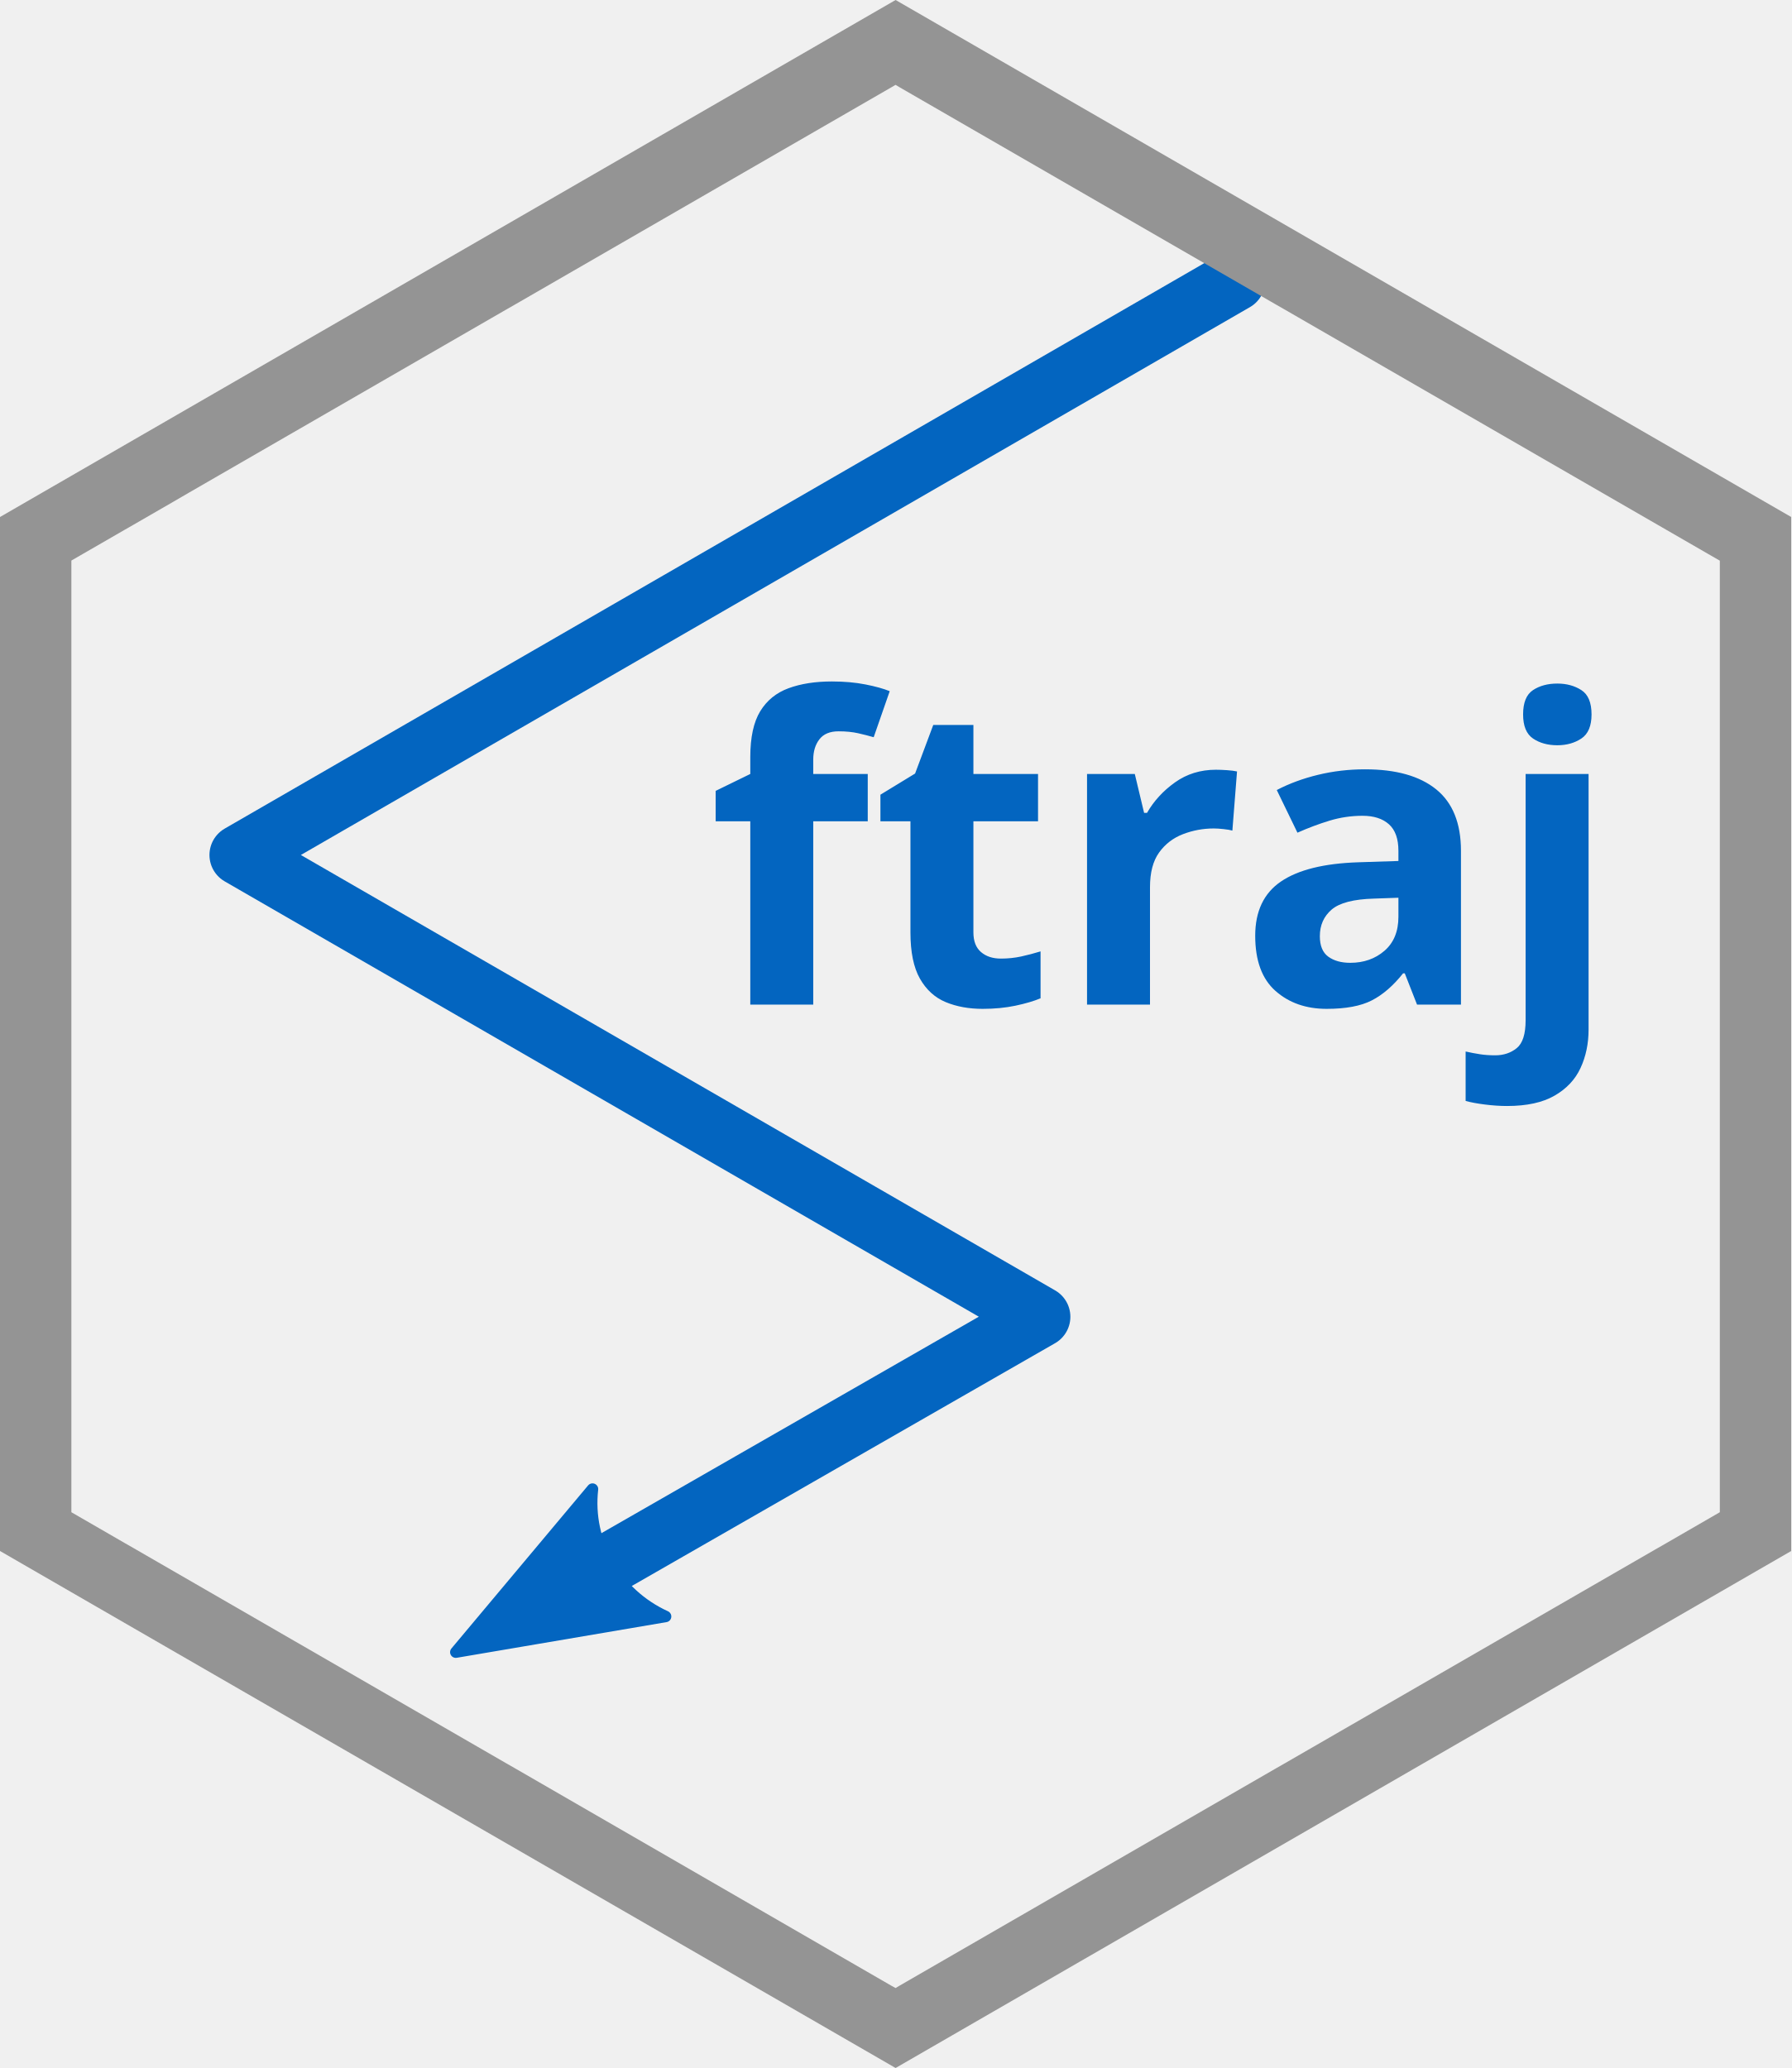
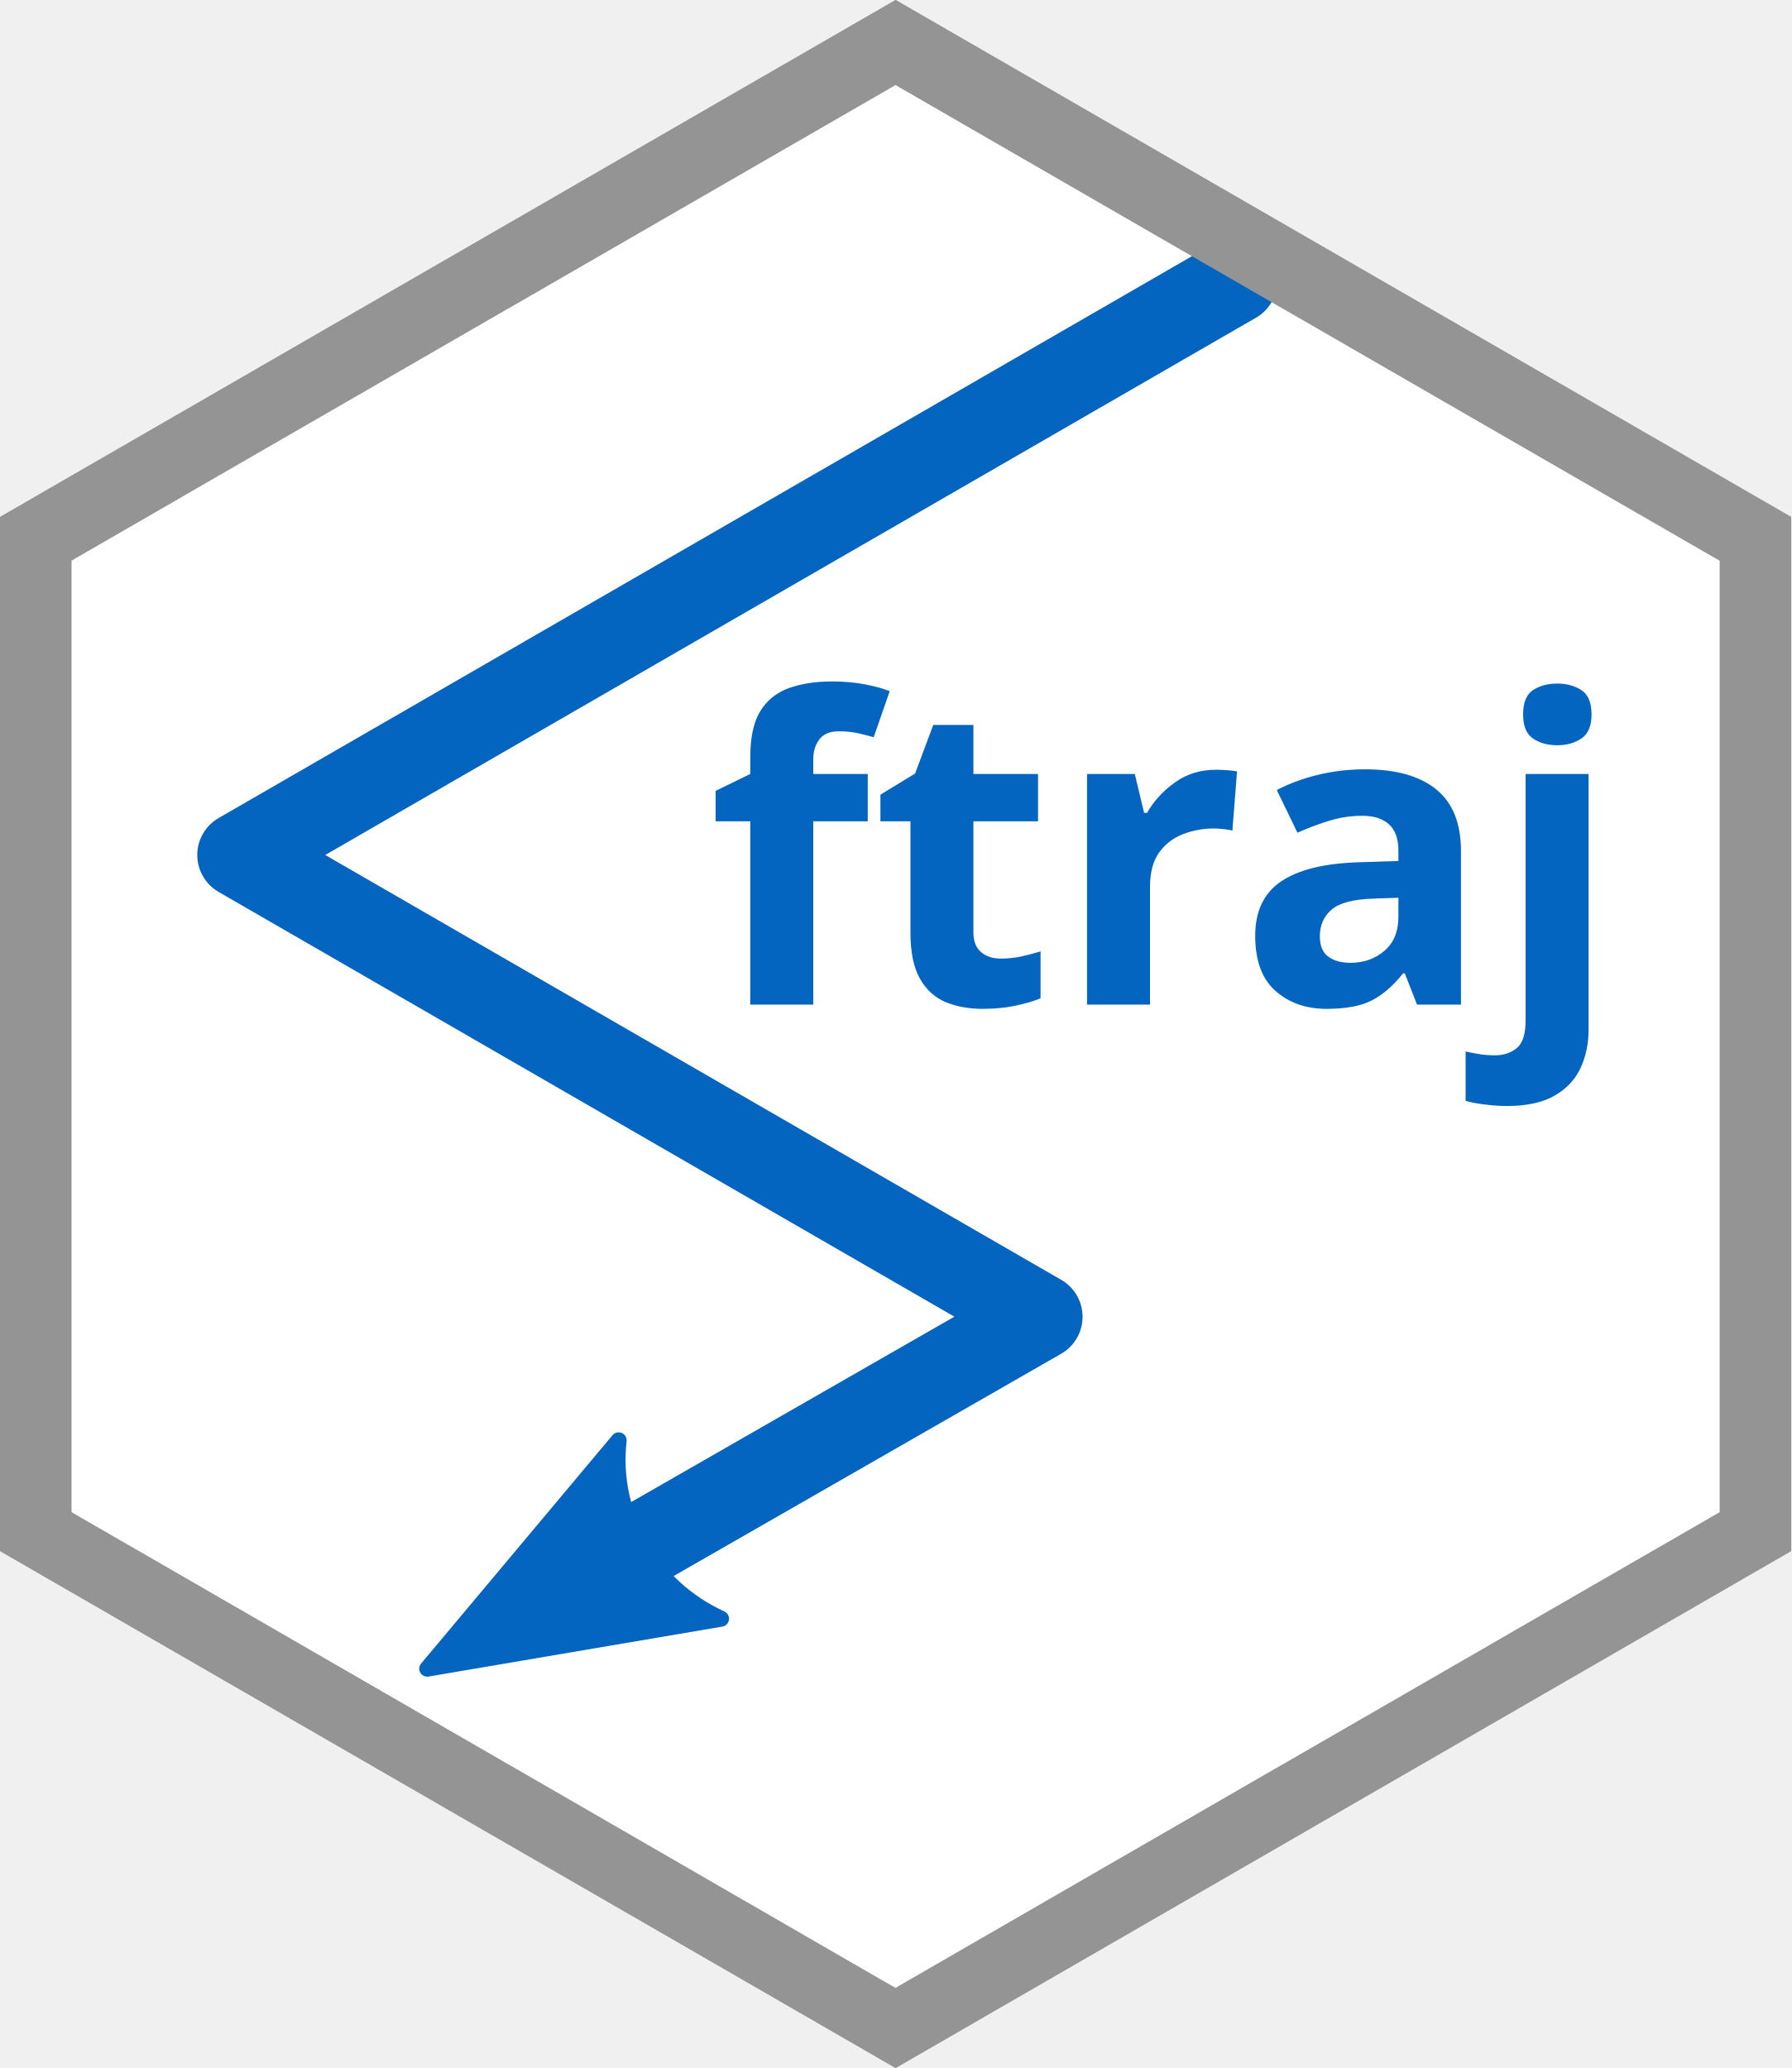
<svg xmlns="http://www.w3.org/2000/svg" id="Layer_1" data-name="Layer 1" viewBox="0 0 734.82 848.51" version="1.1" width="734.82" height="848.51">
  <defs id="defs4">
    <marker orient="auto" refY="0" refX="0" id="marker7006" style="overflow:visible">
      <path id="path7004" style="fill:#000000;fill-opacity:1;fill-rule:evenodd;stroke:#000000;stroke-width:0.625;stroke-linejoin:round;stroke-opacity:1" d="M 8.719,4.034 -2.207,0.016 8.719,-4.002 c -1.745,2.372 -1.735,5.617 -6e-7,8.035 z" transform="matrix(0.3,0,0,0.3,-0.69,0)" />
    </marker>
    <marker orient="auto" refY="0" refX="0" id="marker6970" style="overflow:visible">
      <path id="path6968" style="fill:#000000;fill-opacity:1;fill-rule:evenodd;stroke:#000000;stroke-width:0.625;stroke-linejoin:round;stroke-opacity:1" d="M 8.719,4.034 -2.207,0.016 8.719,-4.002 c -1.745,2.372 -1.735,5.617 -6e-7,8.035 z" transform="matrix(0.3,0,0,0.3,-0.69,0)" />
    </marker>
-     <marker style="overflow:visible" id="marker6585" refX="0" refY="0" orient="auto">
-       <path transform="matrix(0.3,0,0,0.3,-0.69,0)" d="M 8.719,4.034 -2.207,0.016 8.719,-4.002 c -1.745,2.372 -1.735,5.617 -6e-7,8.035 z" style="fill:#0365c0;fill-opacity:1;fill-rule:evenodd;stroke:#0365c0;stroke-width:0.625;stroke-linejoin:round;stroke-opacity:1" id="path6583" />
-     </marker>
    <marker orient="auto" refY="0" refX="0" id="Arrow2Mstart" style="overflow:visible">
      <path id="path4691" style="fill:#000000;fill-opacity:1;fill-rule:evenodd;stroke:#000000;stroke-width:0.625;stroke-linejoin:round;stroke-opacity:1" d="M 8.719,4.034 -2.207,0.016 8.719,-4.002 c -1.745,2.372 -1.735,5.617 -6e-7,8.035 z" transform="scale(0.6)" />
    </marker>
    <marker orient="auto" refY="0" refX="0" id="Arrow1Lstart" style="overflow:visible">
      <path id="path4667" d="M 0,0 5,-5 -12.5,0 5,5 Z" style="fill:#000000;fill-opacity:1;fill-rule:evenodd;stroke:#000000;stroke-width:1pt;stroke-opacity:1" transform="matrix(0.8,0,0,0.8,10,0)" />
    </marker>
    <style id="style2">.cls-1{fill:#f2f2f2;}.cls-2{fill:#fff;}.cls-3{fill:#e6b35a;}.cls-4{fill:#424242;}.cls-5{fill:#51a7f9;}.cls-6{fill:#a8d6ff;}.cls-7{fill:#0365c0;}.cls-8{fill:#164f86;}.cls-9{fill:#002452;}.cls-10{fill:#000643;}</style>
+     <marker style="overflow:visible" id="marker6585" refX="0" refY="0" orient="auto">
+       <path transform="matrix(0.3,0,0,0.3,-0.69,0)" d="M 8.719,4.034 -2.207,0.016 8.719,-4.002 c -1.745,2.372 -1.735,5.617 -6e-7,8.035 z" style="fill:#0365c0;fill-opacity:1;fill-rule:evenodd;stroke:#0365c0;stroke-width:0.625;stroke-linejoin:round;stroke-opacity:1" id="path6583" />
+     </marker>
  </defs>
-   <path style="fill:none;fill-rule:evenodd;stroke:#0365c0;stroke-width:25;stroke-linecap:round;stroke-linejoin:round;stroke-miterlimit:4;stroke-dasharray:none;stroke-dashoffset:250;stroke-opacity:1;marker-start:url(#marker6585)" d="M 216.245,660.962 426.608,540.281 98.429,350.806 506.529,115.189" id="path6581" />
-   <path class="cls-4" d="M 705.52,195.21 427.72,34.82 367.41,0 307.1,34.82 29.28,195.22 0,212.13 v 424.25 l 29.28,16.91 281.28,162.39 56.85,32.83 56.85,-32.83 281.26,-162.38 29.3,-16.92 V 212.13 Z M 682.13,634 l -3.5,2 -64.37,37.16 -6.06,3.5 -81.62,47.12 -3.5,2 -154,88.92 -1.67,1 -1.83,-1 -154.39,-89.21 -3.5,-2 -81.08,-46.83 -6.07,-3.5 -65.94,-38.08 -3.5,-2 -21.82,-12.61 V 230 l 21.82,-12.6 3.5,-2 16.71,-9.65 6,-3.49 130.38,-75.26 3.5,-2 154.38,-89.12 1.83,-1.06 v 0 l 1.67,1 154,88.92 3.5,2 107.4,62 66.57,38.43 5,2.88 v 390.42 z" id="path102" style="fill:#949494;fill-opacity:1" />
-   <text xml:space="preserve" style="font-style:normal;font-variant:normal;font-weight:normal;font-stretch:normal;font-size:21.333px;line-height:12px;font-family:'Liberation Sans';-inkscape-font-specification:'Liberation Sans, Normal';font-variant-ligatures:normal;font-variant-caps:normal;font-variant-numeric:normal;font-feature-settings:normal;text-align:start;letter-spacing:0px;word-spacing:0px;writing-mode:lr-tb;text-anchor:start;fill:#0365c0;fill-opacity:1;stroke:none;stroke-width:1px;stroke-linecap:butt;stroke-linejoin:miter;stroke-opacity:1" x="290.126" y="412.203" id="text7076">
-     <tspan id="tspan7074" x="290.126" y="412.203" style="font-style:normal;font-variant:normal;font-weight:bold;font-stretch:normal;font-size:173.333px;font-family:Comfortaa;-inkscape-font-specification:Comfortaa;fill:#0365c0;fill-opacity:1">ftraj</tspan>
-   </text>
+   <g id="layer2">
+     <path class="cls-4" d="M 705.52,195.21 427.72,34.82 367.41,0 307.1,34.82 29.28,195.22 0,212.13 v 424.25 l 29.28,16.91 281.28,162.39 56.85,32.83 56.85,-32.83 281.26,-162.38 29.3,-16.92 V 212.13 Z" id="path4573" style="fill:#ffffff;fill-opacity:1" />
+   </g>
+   <g id="layer1">
+     <path style="fill:none;fill-rule:evenodd;stroke:#0365c0;stroke-width:35;stroke-linecap:round;stroke-linejoin:round;stroke-miterlimit:4;stroke-dasharray:none;stroke-dashoffset:250;stroke-opacity:1;marker-start:url(#marker6585)" d="M 216.245,660.962 426.608,540.281 98.429,350.806 506.529,115.189" id="path6581" />
+     <path class="cls-4" d="M 705.52,195.21 427.72,34.82 367.41,0 307.1,34.82 29.28,195.22 0,212.13 v 424.25 l 29.28,16.91 281.28,162.39 56.85,32.83 56.85,-32.83 281.26,-162.38 29.3,-16.92 V 212.13 Z M 682.13,634 l -3.5,2 -64.37,37.16 -6.06,3.5 -81.62,47.12 -3.5,2 -154,88.92 -1.67,1 -1.83,-1 -154.39,-89.21 -3.5,-2 -81.08,-46.83 -6.07,-3.5 -65.94,-38.08 -3.5,-2 -21.82,-12.61 V 230 l 21.82,-12.6 3.5,-2 16.71,-9.65 6,-3.49 130.38,-75.26 3.5,-2 154.38,-89.12 1.83,-1.06 v 0 l 1.67,1 154,88.92 3.5,2 107.4,62 66.57,38.43 5,2.88 v 390.42 z" id="path102" style="fill:#949494;fill-opacity:1" />
+     <text xml:space="preserve" style="font-style:normal;font-variant:normal;font-weight:normal;font-stretch:normal;font-size:21.333px;line-height:12px;font-family:'Liberation Sans';-inkscape-font-specification:'Liberation Sans, Normal';font-variant-ligatures:normal;font-variant-caps:normal;font-variant-numeric:normal;font-feature-settings:normal;text-align:start;letter-spacing:0px;word-spacing:0px;writing-mode:lr-tb;text-anchor:start;fill:#0365c0;fill-opacity:1;stroke:none;stroke-width:1px;stroke-linecap:butt;stroke-linejoin:miter;stroke-opacity:1" x="290.126" y="412.203" id="text7076">
+       <tspan id="tspan7074" x="290.126" y="412.203" style="font-style:normal;font-variant:normal;font-weight:bold;font-stretch:normal;font-size:173.333px;font-family:Comfortaa;-inkscape-font-specification:Comfortaa;fill:#0365c0;fill-opacity:1">ftraj</tspan>
+     </text>
+     <path style="fill:#949494;fill-opacity:1" id="path4527" d="M 705.52,195.21 427.72,34.82 367.41,0 307.1,34.82 29.28,195.22 0,212.13 v 424.25 l 29.28,16.91 281.28,162.39 56.85,32.83 56.85,-32.83 281.26,-162.38 29.3,-16.92 V 212.13 Z M 682.13,634 l -3.5,2 -64.37,37.16 -6.06,3.5 -81.62,47.12 -3.5,2 -154,88.92 -1.67,1 -1.83,-1 -154.39,-89.21 -3.5,-2 -81.08,-46.83 -6.07,-3.5 -65.94,-38.08 -3.5,-2 -21.82,-12.61 V 230 l 21.82,-12.6 3.5,-2 16.71,-9.65 6,-3.49 130.38,-75.26 3.5,-2 154.38,-89.12 1.83,-1.06 v 0 l 1.67,1 154,88.92 3.5,2 107.4,62 66.57,38.43 5,2.88 v 390.42 z" class="cls-4" />
+   </g>
</svg>
